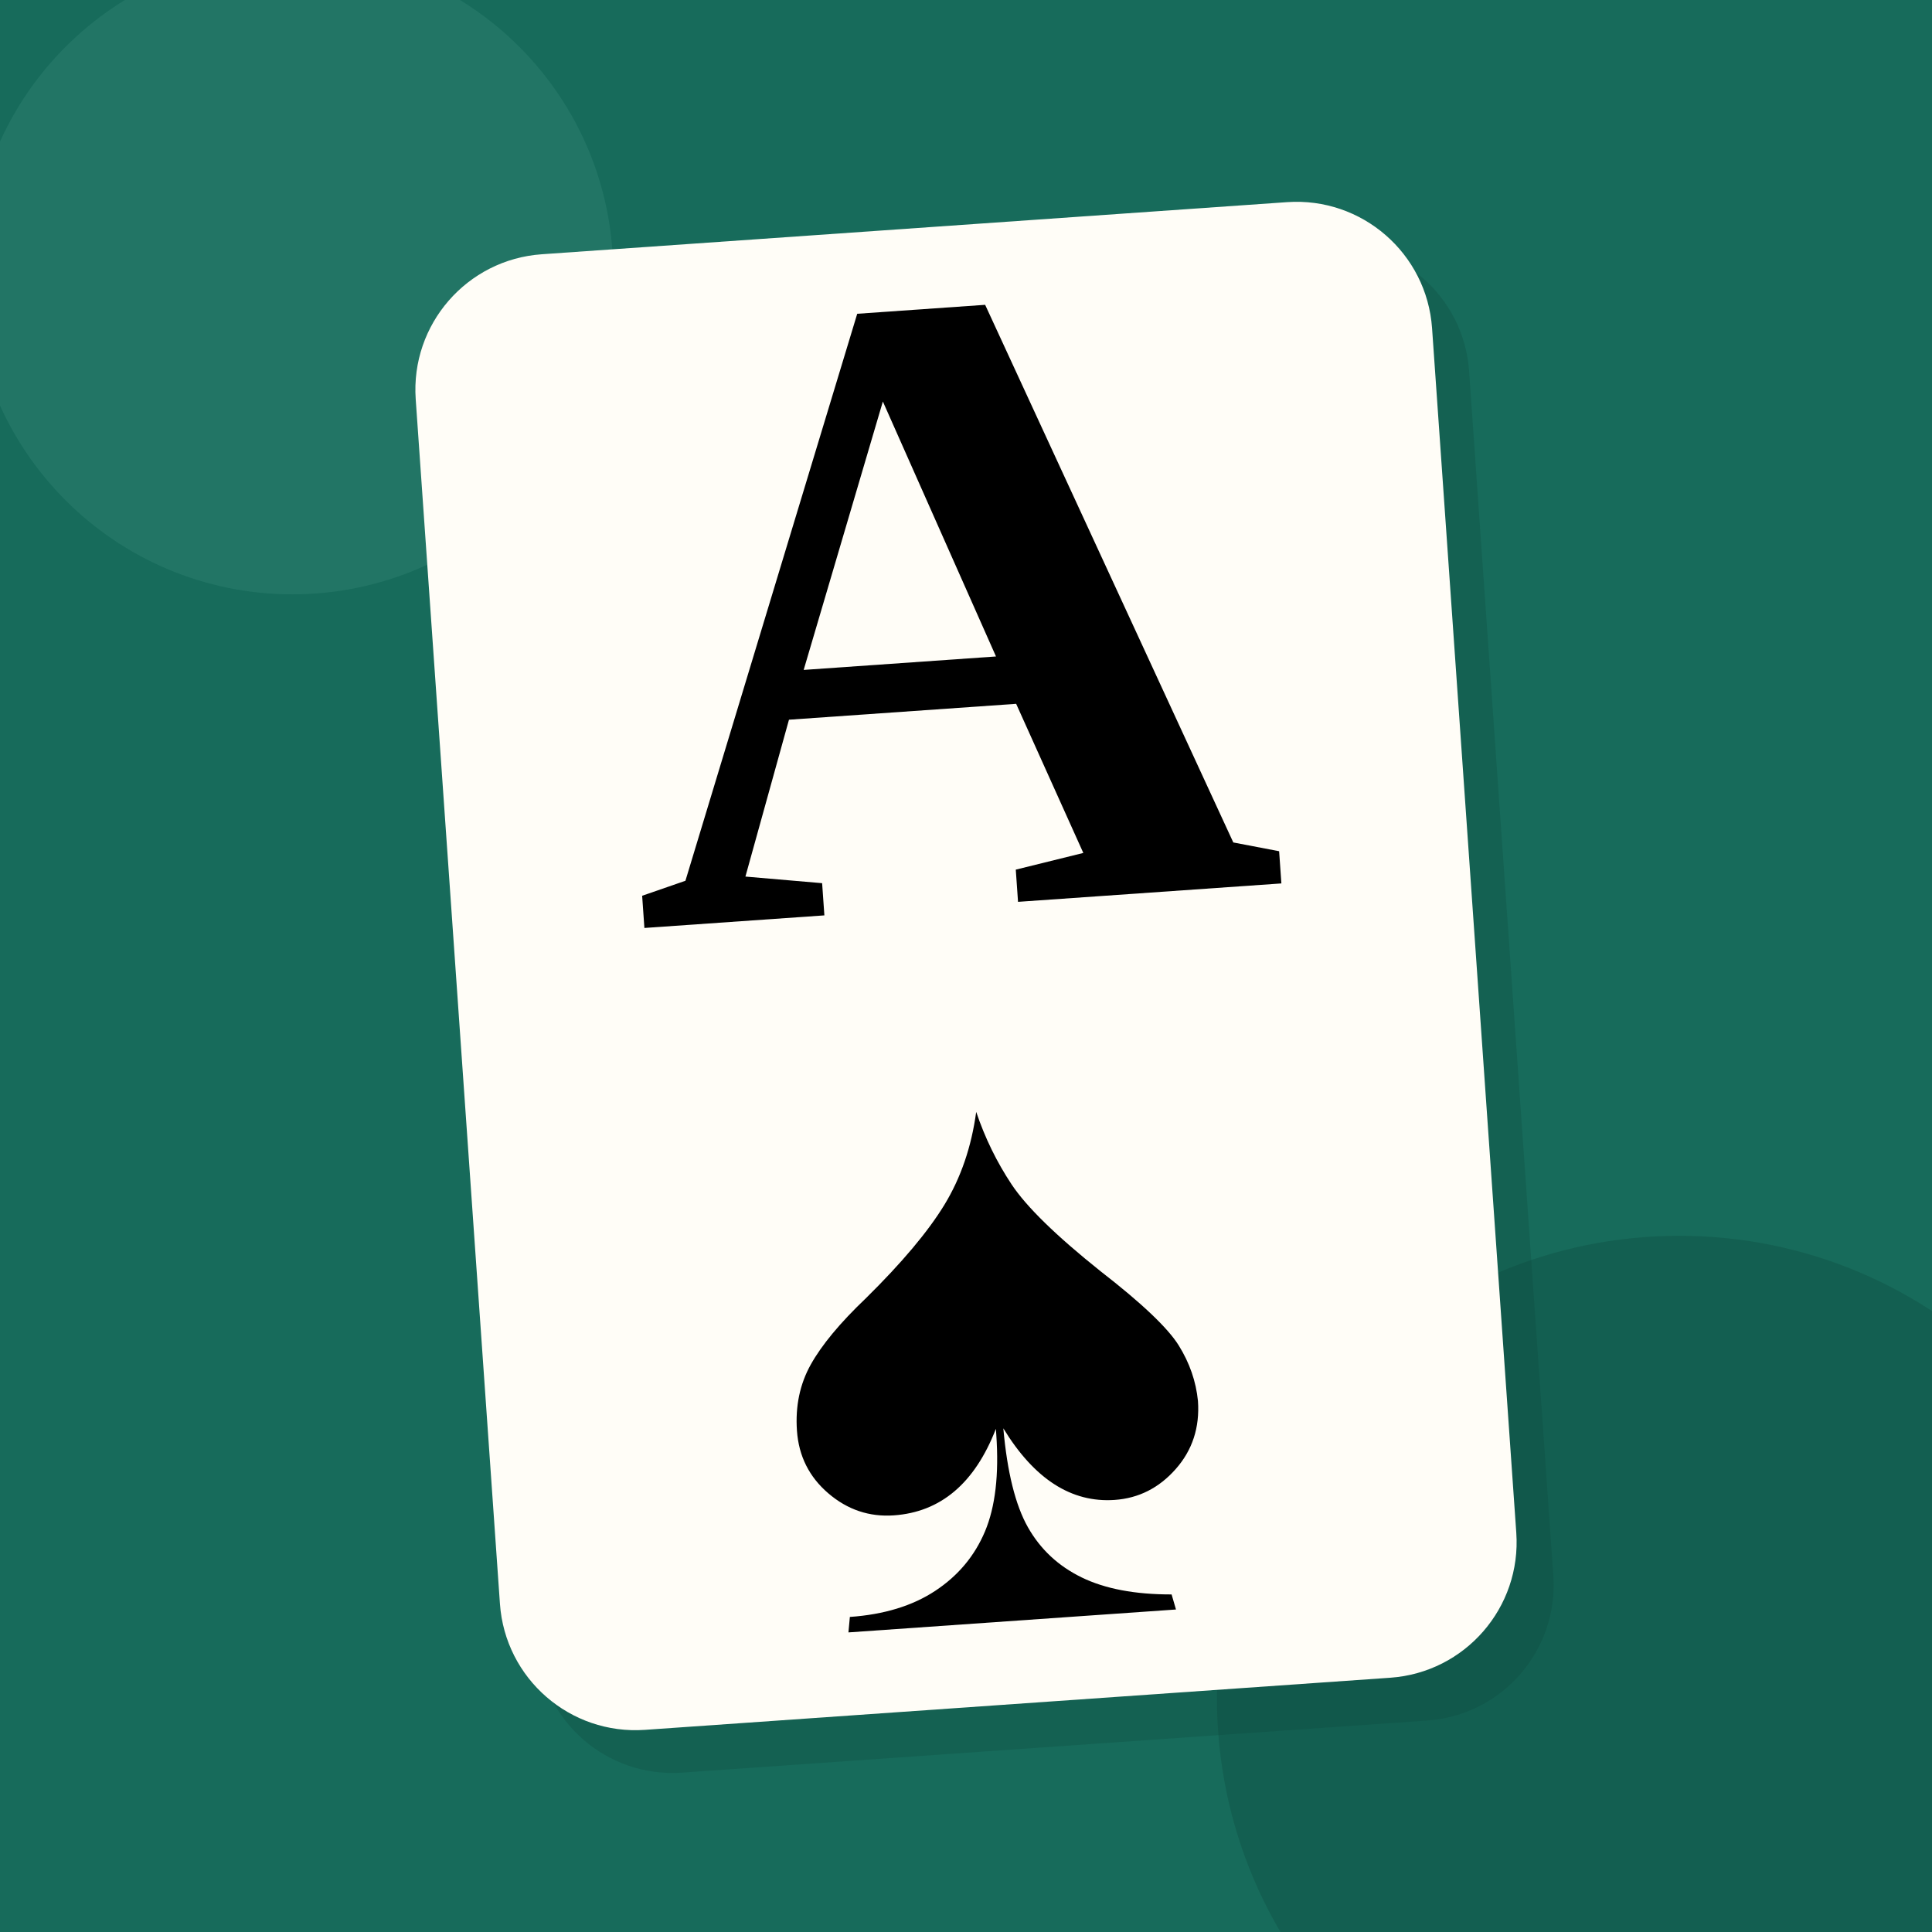
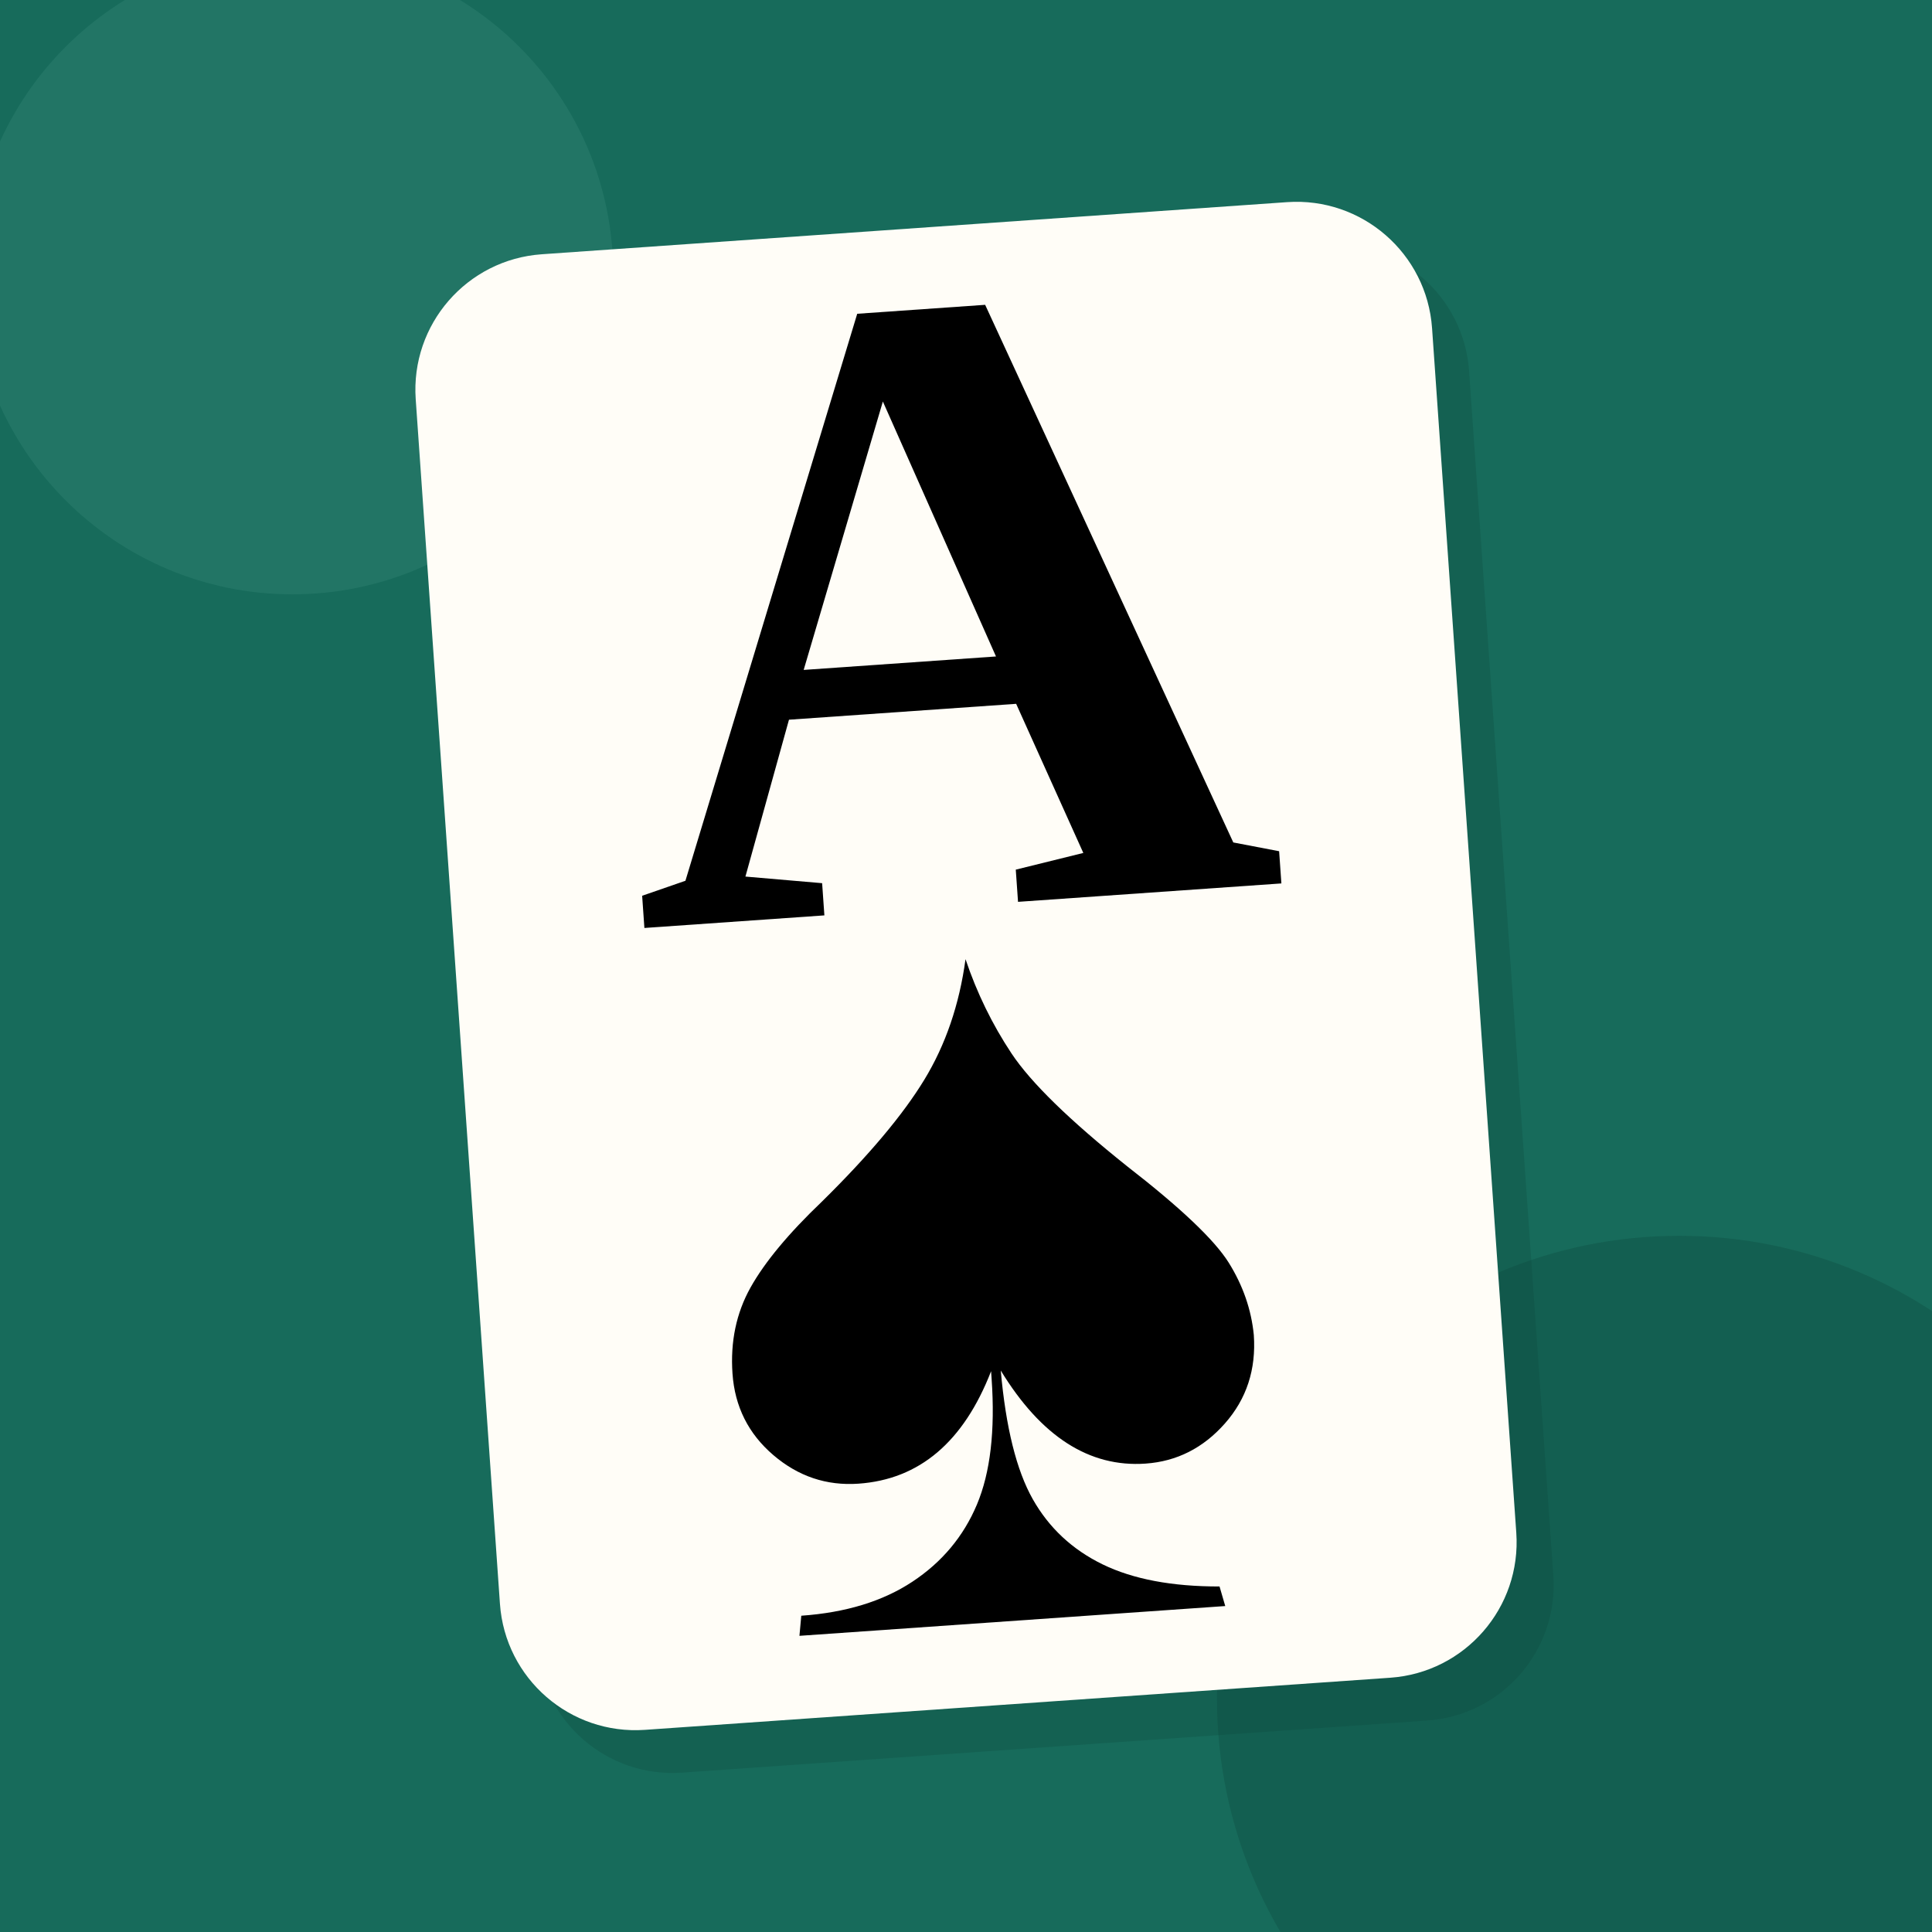
<svg xmlns="http://www.w3.org/2000/svg" viewBox="0 0 1024 1024" role="img" aria-labelledby="title description">
  <rect width="1024" height="1024" fill="#176b5b" />
  <circle cx="155" cy="145" r="170" fill="#2b7e6e" opacity="0.55" />
  <circle cx="890" cy="900" r="245" fill="#105648" opacity="0.55" />
  <g transform="rotate(-4 512 512)">
    <rect x="242" y="120" width="540" height="784" rx="72" fill="#0a4338" opacity="0.25" transform="translate(18 24)" />
    <rect x="242" y="120" width="540" height="784" rx="72" fill="#fffdf7" />
    <text x="512" y="480" text-anchor="middle" font-family="Georgia, 'Times New Roman', serif" font-weight="900" fill="#000000" font-size="480">A</text>
-     <text x="512" y="860" text-anchor="middle" font-family="Georgia, 'Times New Roman', serif" fill="#000000" font-size="450">♠</text>
+     <text x="512" y="860" text-anchor="middle" font-family="Georgia, 'Times New Roman', serif" fill="#000000" font-size="585">♠</text>
  </g>
</svg>
